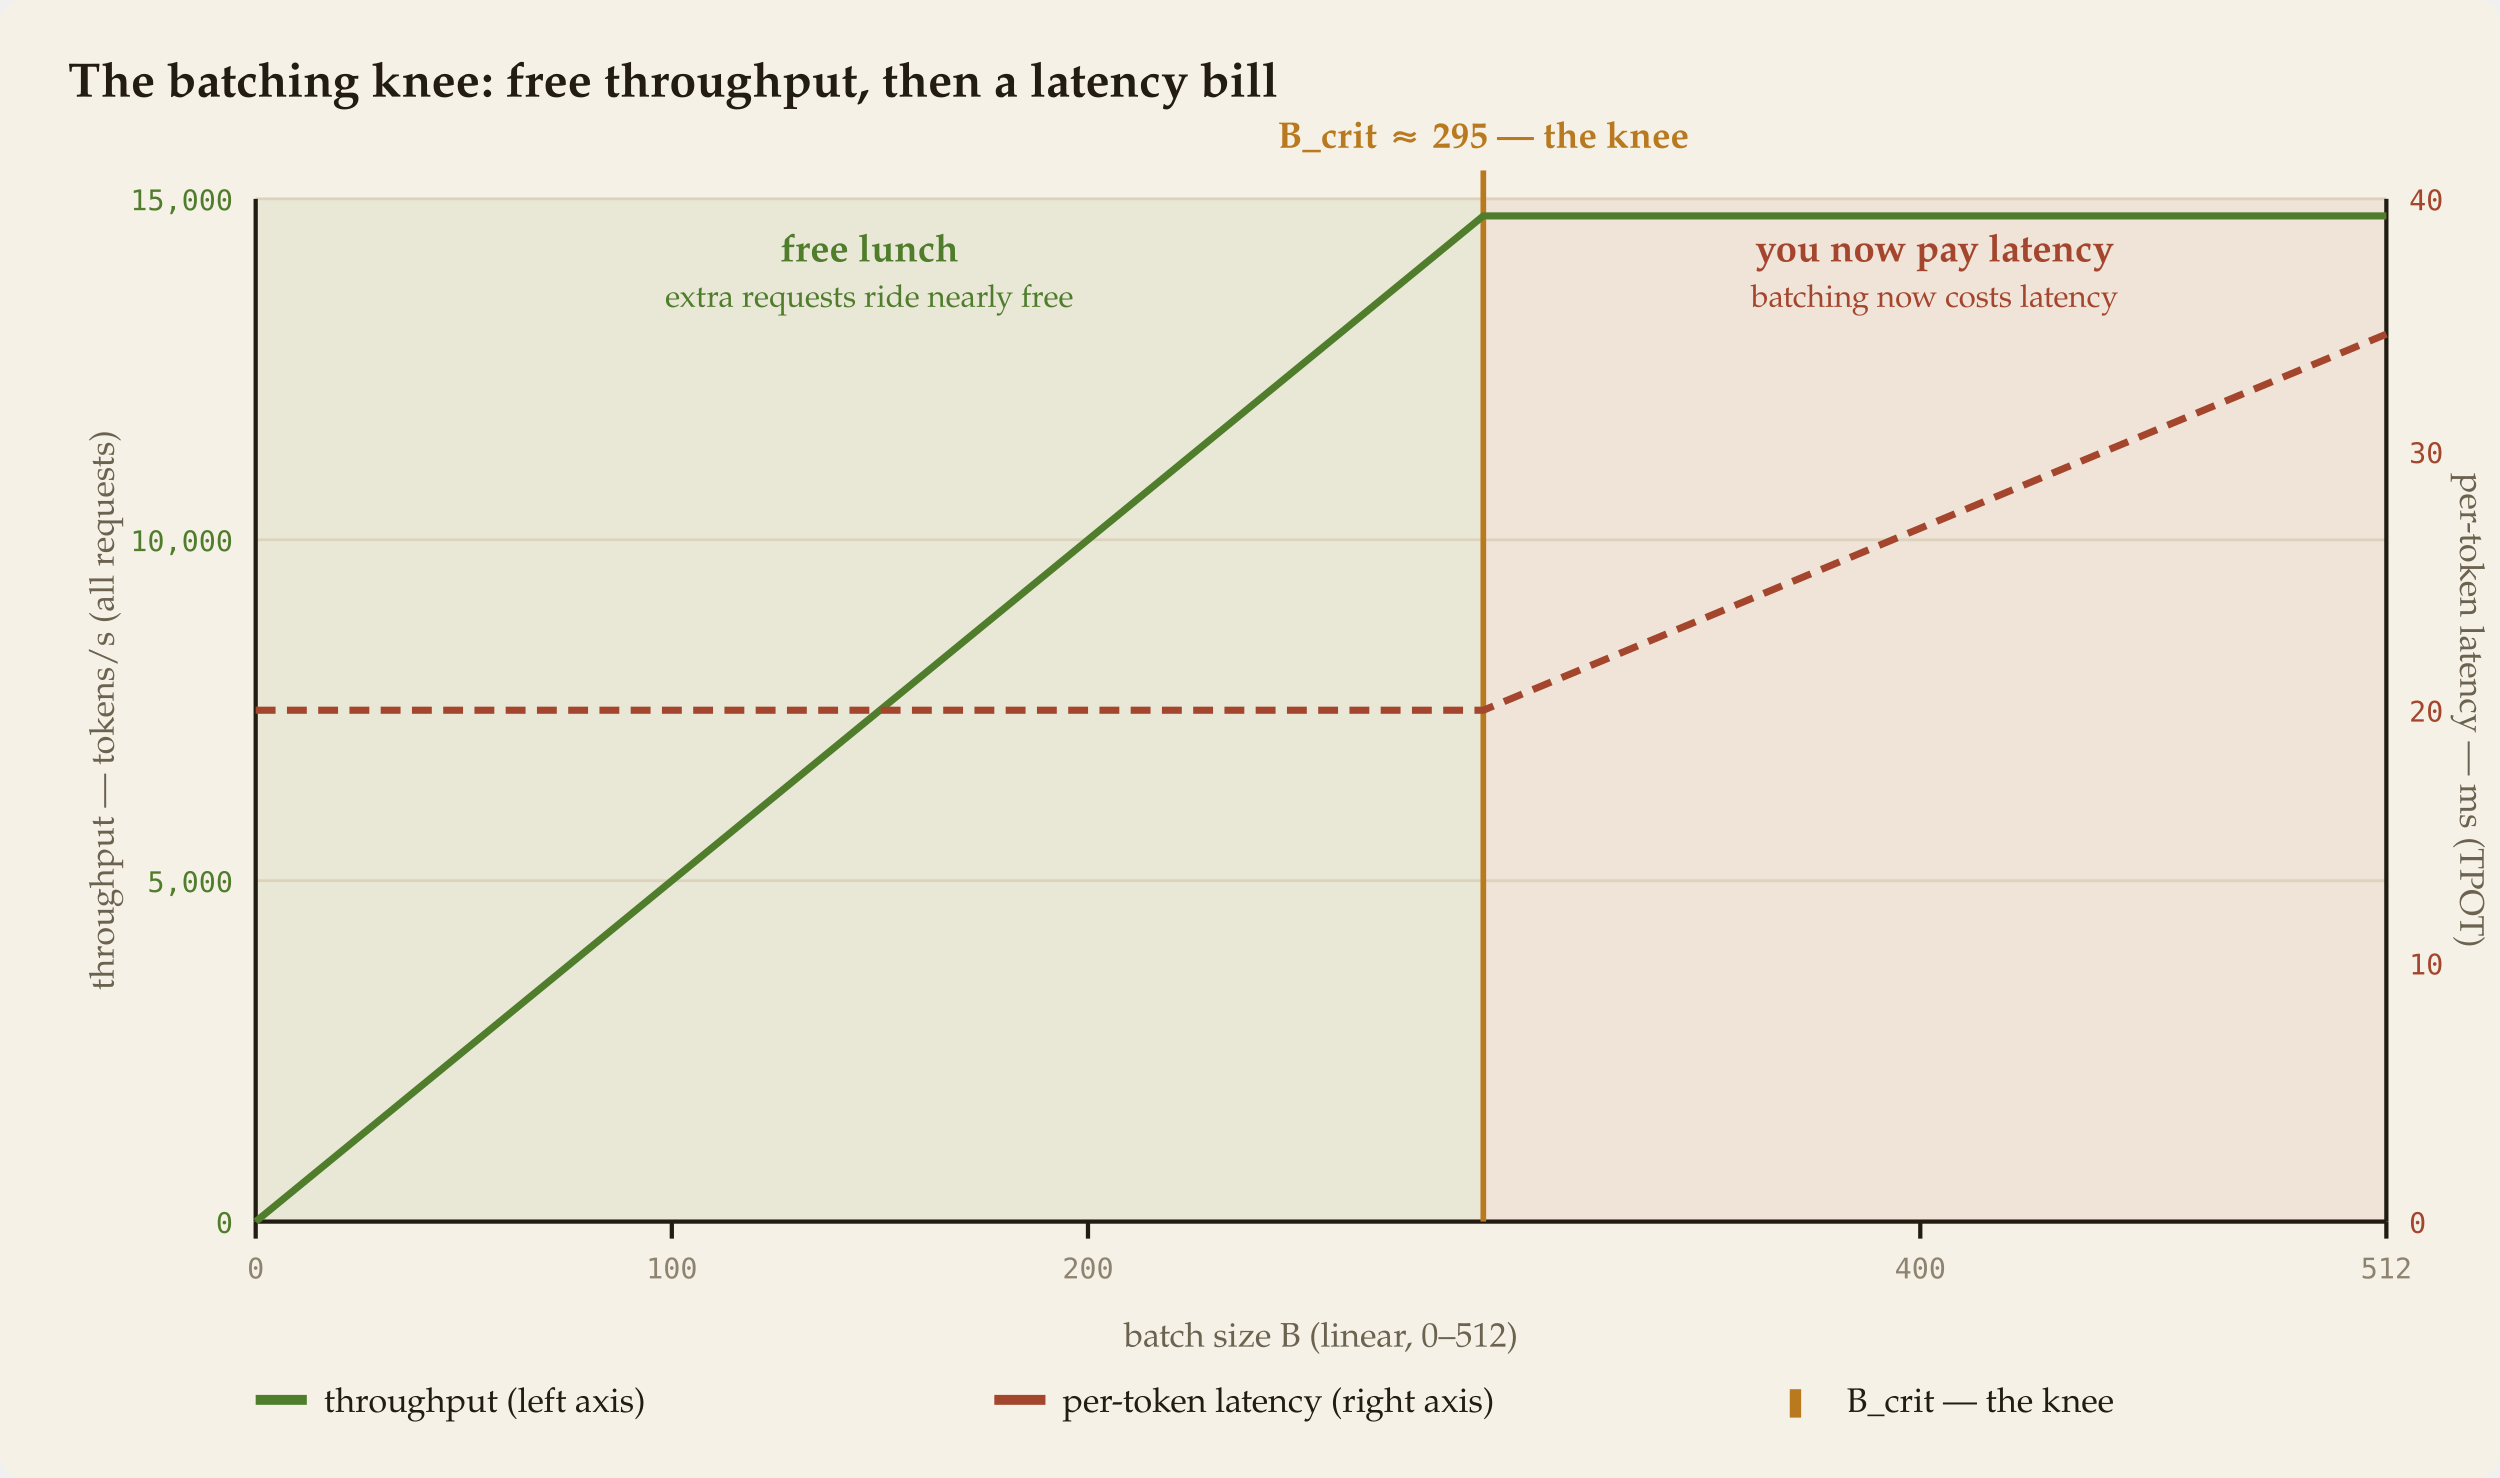
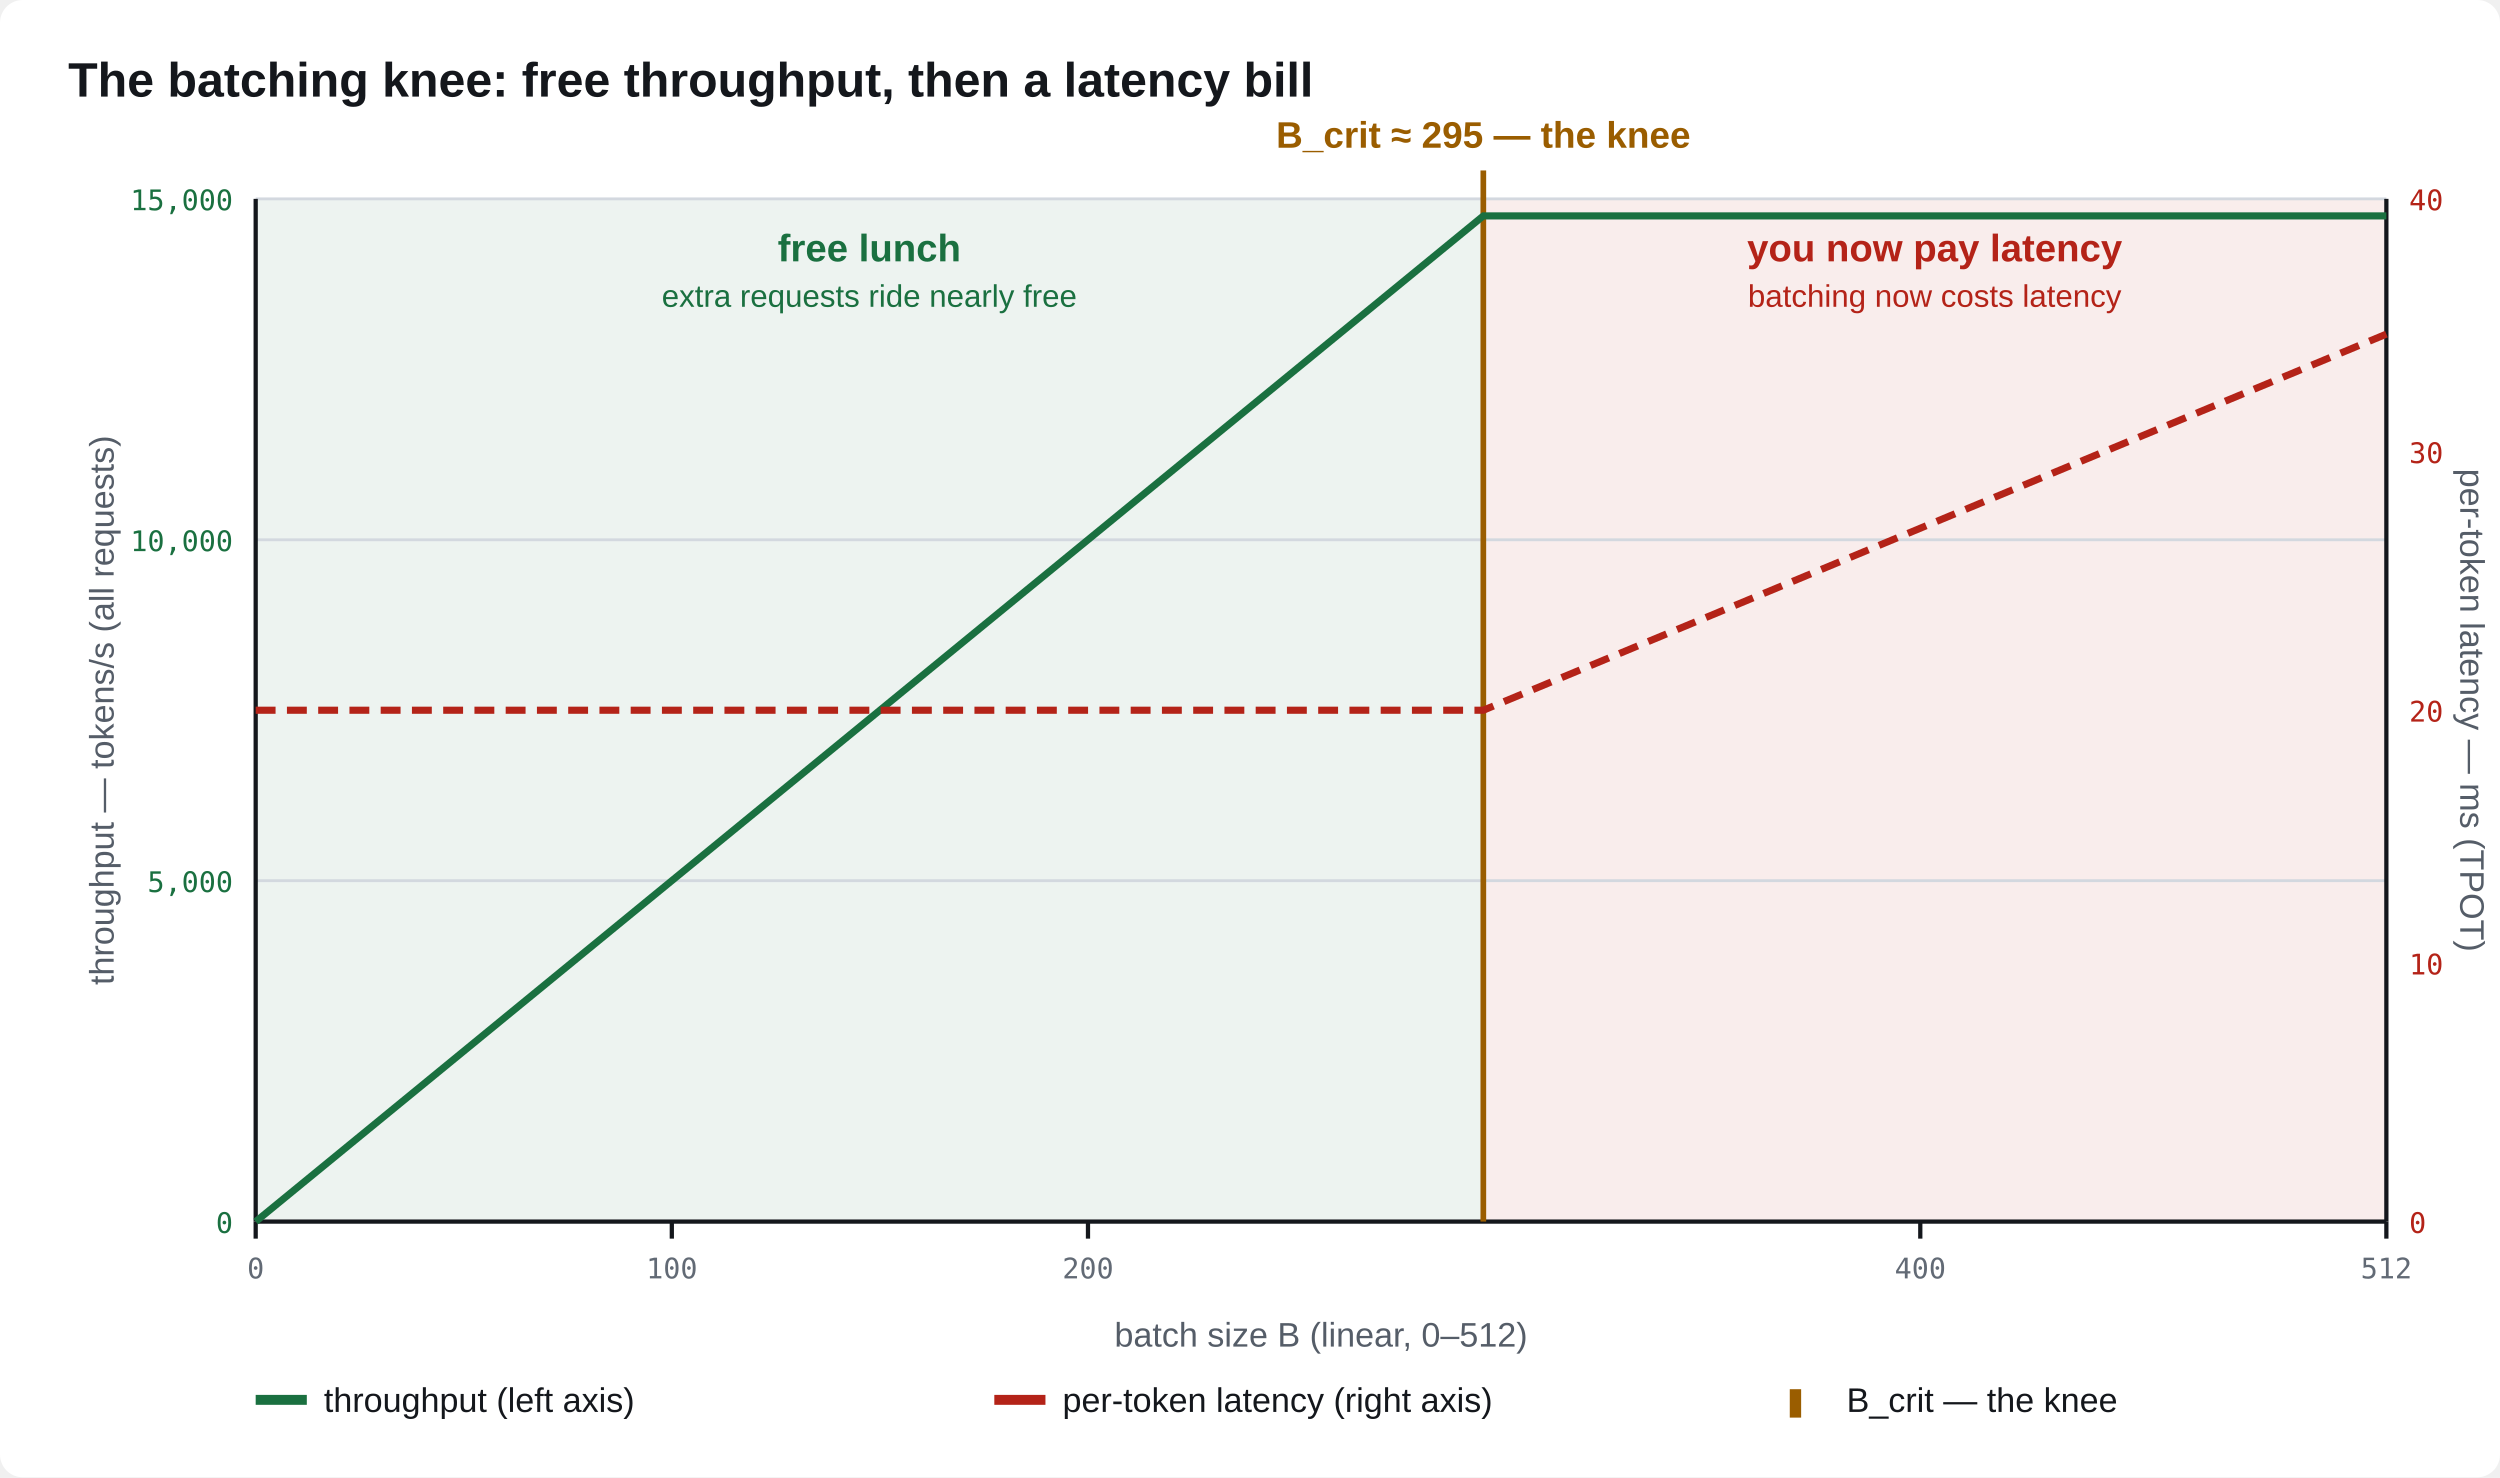
<svg xmlns="http://www.w3.org/2000/svg" viewBox="0 0 880 520" width="880" height="520">
-   <rect width="880" height="520" rx="8" fill="#f6f1e6" />
-   <text x="24" y="34" font-family="Iowan Old Style, Palatino, Georgia, serif" font-size="17" font-weight="600" fill="#221c12">The batching knee: free throughput, then a latency bill</text>
-   <rect x="90" y="70" width="432.13" height="360" fill="#4f7d2c" fill-opacity="0.08" />
-   <rect x="522.13" y="70" width="317.87" height="360" fill="#a4462e" fill-opacity="0.08" />
-   <line x1="90" y1="430" x2="840" y2="430" stroke="#ddd3bd" stroke-width="1" />
-   <line x1="90" y1="310" x2="840" y2="310" stroke="#ddd3bd" stroke-width="1" />
-   <line x1="90" y1="190" x2="840" y2="190" stroke="#ddd3bd" stroke-width="1" />
-   <line x1="90" y1="70" x2="840" y2="70" stroke="#ddd3bd" stroke-width="1" />
-   <line x1="90" y1="70" x2="90" y2="430" stroke="#221c12" stroke-width="1.5" />
-   <line x1="90" y1="430" x2="840" y2="430" stroke="#221c12" stroke-width="1.5" />
-   <line x1="840" y1="70" x2="840" y2="430" stroke="#221c12" stroke-width="1.5" />
-   <text x="82" y="434" text-anchor="end" font-family="SF Mono, Menlo, Consolas, monospace" font-size="10" fill="#4f7d2c">0</text>
-   <text x="82" y="314" text-anchor="end" font-family="SF Mono, Menlo, Consolas, monospace" font-size="10" fill="#4f7d2c">5,000</text>
-   <text x="82" y="194" text-anchor="end" font-family="SF Mono, Menlo, Consolas, monospace" font-size="10" fill="#4f7d2c">10,000</text>
-   <text x="82" y="74" text-anchor="end" font-family="SF Mono, Menlo, Consolas, monospace" font-size="10" fill="#4f7d2c">15,000</text>
-   <text x="848" y="434" font-family="SF Mono, Menlo, Consolas, monospace" font-size="10" fill="#a4462e">0</text>
-   <text x="848" y="343" font-family="SF Mono, Menlo, Consolas, monospace" font-size="10" fill="#a4462e">10</text>
-   <text x="848" y="254" font-family="SF Mono, Menlo, Consolas, monospace" font-size="10" fill="#a4462e">20</text>
-   <text x="848" y="163" font-family="SF Mono, Menlo, Consolas, monospace" font-size="10" fill="#a4462e">30</text>
-   <text x="848" y="74" font-family="SF Mono, Menlo, Consolas, monospace" font-size="10" fill="#a4462e">40</text>
-   <line x1="90" y1="430" x2="90" y2="436" stroke="#221c12" stroke-width="1.5" />
-   <line x1="236.48" y1="430" x2="236.48" y2="436" stroke="#221c12" stroke-width="1.5" />
-   <line x1="382.97" y1="430" x2="382.97" y2="436" stroke="#221c12" stroke-width="1.5" />
-   <line x1="675.94" y1="430" x2="675.94" y2="436" stroke="#221c12" stroke-width="1.5" />
-   <line x1="840" y1="430" x2="840" y2="436" stroke="#221c12" stroke-width="1.5" />
-   <text x="90" y="450" text-anchor="middle" font-family="SF Mono, Menlo, Consolas, monospace" font-size="10" fill="#8d8370">0</text>
-   <text x="236.48" y="450" text-anchor="middle" font-family="SF Mono, Menlo, Consolas, monospace" font-size="10" fill="#8d8370">100</text>
-   <text x="382.97" y="450" text-anchor="middle" font-family="SF Mono, Menlo, Consolas, monospace" font-size="10" fill="#8d8370">200</text>
-   <text x="675.94" y="450" text-anchor="middle" font-family="SF Mono, Menlo, Consolas, monospace" font-size="10" fill="#8d8370">400</text>
-   <text x="840" y="450" text-anchor="middle" font-family="SF Mono, Menlo, Consolas, monospace" font-size="10" fill="#8d8370">512</text>
-   <line x1="522.13" y1="60" x2="522.13" y2="430" stroke="#b8791f" stroke-width="2" />
-   <text x="522.13" y="52" text-anchor="middle" font-family="Iowan Old Style, Palatino, Georgia, serif" font-size="13" font-weight="600" fill="#b8791f">B_crit ≈ 295 — the knee</text>
-   <polyline points="90,430 522.13,76 840,76" fill="none" stroke="#4f7d2c" stroke-width="2.5" />
-   <polyline points="90,250 522.13,250 840,117.6" fill="none" stroke="#a4462e" stroke-width="2.5" stroke-dasharray="7,4" />
-   <text x="306" y="92" text-anchor="middle" font-family="Iowan Old Style, Palatino, Georgia, serif" font-size="13.5" font-weight="600" fill="#4f7d2c">free lunch</text>
-   <text x="306" y="108" text-anchor="middle" font-family="Iowan Old Style, Palatino, Georgia, serif" font-size="11" fill="#4f7d2c">extra requests ride nearly free</text>
-   <text x="681" y="92" text-anchor="middle" font-family="Iowan Old Style, Palatino, Georgia, serif" font-size="13.5" font-weight="600" fill="#a4462e">you now pay latency</text>
-   <text x="681" y="108" text-anchor="middle" font-family="Iowan Old Style, Palatino, Georgia, serif" font-size="11" fill="#a4462e">batching now costs latency</text>
-   <text x="465" y="474" text-anchor="middle" font-family="Iowan Old Style, Palatino, Georgia, serif" font-size="12" fill="#6b6250">batch size B (linear, 0–512)</text>
-   <text x="40" y="250" text-anchor="middle" font-family="Iowan Old Style, Palatino, Georgia, serif" font-size="12" fill="#6b6250" transform="rotate(-90 40 250)">throughput — tokens/s (all requests)</text>
-   <text x="866" y="250" text-anchor="middle" font-family="Iowan Old Style, Palatino, Georgia, serif" font-size="12" fill="#6b6250" transform="rotate(90 866 250)">per-token latency — ms (TPOT)</text>
-   <rect x="90" y="491" width="18" height="3.5" fill="#4f7d2c" />
-   <text x="114" y="497" font-family="Iowan Old Style, Palatino, Georgia, serif" font-size="12" fill="#221c12">throughput (left axis)</text>
-   <rect x="350" y="491" width="18" height="3.5" fill="#a4462e" />
-   <text x="374" y="497" font-family="Iowan Old Style, Palatino, Georgia, serif" font-size="12" fill="#221c12">per-token latency (right axis)</text>
-   <rect x="630" y="489" width="4" height="10" fill="#b8791f" />
-   <text x="650" y="497" font-family="Iowan Old Style, Palatino, Georgia, serif" font-size="12" fill="#221c12">B_crit — the knee</text>
+   <rect width="880" height="520" rx="8" fill="#ffffff" />
+   <text x="24" y="34" font-family="Atkinson Hyperlegible Next, system-ui, -apple-system, Segoe UI, Helvetica Neue, Arial, sans-serif" font-size="17" font-weight="600" fill="#14171c">The batching knee: free throughput, then a latency bill</text>
+   <rect x="90" y="70" width="432.13" height="360" fill="#1a7040" fill-opacity="0.08" />
+   <rect x="522.13" y="70" width="317.87" height="360" fill="#b42318" fill-opacity="0.08" />
+   <line x1="90" y1="430" x2="840" y2="430" stroke="#d3d8df" stroke-width="1" />
+   <line x1="90" y1="310" x2="840" y2="310" stroke="#d3d8df" stroke-width="1" />
+   <line x1="90" y1="190" x2="840" y2="190" stroke="#d3d8df" stroke-width="1" />
+   <line x1="90" y1="70" x2="840" y2="70" stroke="#d3d8df" stroke-width="1" />
+   <line x1="90" y1="70" x2="90" y2="430" stroke="#14171c" stroke-width="1.5" />
+   <line x1="90" y1="430" x2="840" y2="430" stroke="#14171c" stroke-width="1.5" />
+   <line x1="840" y1="70" x2="840" y2="430" stroke="#14171c" stroke-width="1.5" />
+   <text x="82" y="434" text-anchor="end" font-family="JetBrains Mono, SF Mono, Menlo, Consolas, monospace" font-size="10" fill="#1a7040">0</text>
+   <text x="82" y="314" text-anchor="end" font-family="JetBrains Mono, SF Mono, Menlo, Consolas, monospace" font-size="10" fill="#1a7040">5,000</text>
+   <text x="82" y="194" text-anchor="end" font-family="JetBrains Mono, SF Mono, Menlo, Consolas, monospace" font-size="10" fill="#1a7040">10,000</text>
+   <text x="82" y="74" text-anchor="end" font-family="JetBrains Mono, SF Mono, Menlo, Consolas, monospace" font-size="10" fill="#1a7040">15,000</text>
+   <text x="848" y="434" font-family="JetBrains Mono, SF Mono, Menlo, Consolas, monospace" font-size="10" fill="#b42318">0</text>
+   <text x="848" y="343" font-family="JetBrains Mono, SF Mono, Menlo, Consolas, monospace" font-size="10" fill="#b42318">10</text>
+   <text x="848" y="254" font-family="JetBrains Mono, SF Mono, Menlo, Consolas, monospace" font-size="10" fill="#b42318">20</text>
+   <text x="848" y="163" font-family="JetBrains Mono, SF Mono, Menlo, Consolas, monospace" font-size="10" fill="#b42318">30</text>
+   <text x="848" y="74" font-family="JetBrains Mono, SF Mono, Menlo, Consolas, monospace" font-size="10" fill="#b42318">40</text>
+   <line x1="90" y1="430" x2="90" y2="436" stroke="#14171c" stroke-width="1.5" />
+   <line x1="236.48" y1="430" x2="236.48" y2="436" stroke="#14171c" stroke-width="1.5" />
+   <line x1="382.97" y1="430" x2="382.97" y2="436" stroke="#14171c" stroke-width="1.5" />
+   <line x1="675.94" y1="430" x2="675.94" y2="436" stroke="#14171c" stroke-width="1.5" />
+   <line x1="840" y1="430" x2="840" y2="436" stroke="#14171c" stroke-width="1.5" />
+   <text x="90" y="450" text-anchor="middle" font-family="JetBrains Mono, SF Mono, Menlo, Consolas, monospace" font-size="10" fill="#626a75">0</text>
+   <text x="236.48" y="450" text-anchor="middle" font-family="JetBrains Mono, SF Mono, Menlo, Consolas, monospace" font-size="10" fill="#626a75">100</text>
+   <text x="382.97" y="450" text-anchor="middle" font-family="JetBrains Mono, SF Mono, Menlo, Consolas, monospace" font-size="10" fill="#626a75">200</text>
+   <text x="675.94" y="450" text-anchor="middle" font-family="JetBrains Mono, SF Mono, Menlo, Consolas, monospace" font-size="10" fill="#626a75">400</text>
+   <text x="840" y="450" text-anchor="middle" font-family="JetBrains Mono, SF Mono, Menlo, Consolas, monospace" font-size="10" fill="#626a75">512</text>
+   <line x1="522.13" y1="60" x2="522.13" y2="430" stroke="#9a5d00" stroke-width="2" />
+   <text x="522.13" y="52" text-anchor="middle" font-family="Atkinson Hyperlegible Next, system-ui, -apple-system, Segoe UI, Helvetica Neue, Arial, sans-serif" font-size="13" font-weight="600" fill="#9a5d00">B_crit ≈ 295 — the knee</text>
+   <polyline points="90,430 522.13,76 840,76" fill="none" stroke="#1a7040" stroke-width="2.5" />
+   <polyline points="90,250 522.13,250 840,117.6" fill="none" stroke="#b42318" stroke-width="2.5" stroke-dasharray="7,4" />
+   <text x="306" y="92" text-anchor="middle" font-family="Atkinson Hyperlegible Next, system-ui, -apple-system, Segoe UI, Helvetica Neue, Arial, sans-serif" font-size="13.5" font-weight="600" fill="#1a7040">free lunch</text>
+   <text x="306" y="108" text-anchor="middle" font-family="Atkinson Hyperlegible Next, system-ui, -apple-system, Segoe UI, Helvetica Neue, Arial, sans-serif" font-size="11" fill="#1a7040">extra requests ride nearly free</text>
+   <text x="681" y="92" text-anchor="middle" font-family="Atkinson Hyperlegible Next, system-ui, -apple-system, Segoe UI, Helvetica Neue, Arial, sans-serif" font-size="13.5" font-weight="600" fill="#b42318">you now pay latency</text>
+   <text x="681" y="108" text-anchor="middle" font-family="Atkinson Hyperlegible Next, system-ui, -apple-system, Segoe UI, Helvetica Neue, Arial, sans-serif" font-size="11" fill="#b42318">batching now costs latency</text>
+   <text x="465" y="474" text-anchor="middle" font-family="Atkinson Hyperlegible Next, system-ui, -apple-system, Segoe UI, Helvetica Neue, Arial, sans-serif" font-size="12" fill="#555d68">batch size B (linear, 0–512)</text>
+   <text x="40" y="250" text-anchor="middle" font-family="Atkinson Hyperlegible Next, system-ui, -apple-system, Segoe UI, Helvetica Neue, Arial, sans-serif" font-size="12" fill="#555d68" transform="rotate(-90 40 250)">throughput — tokens/s (all requests)</text>
+   <text x="866" y="250" text-anchor="middle" font-family="Atkinson Hyperlegible Next, system-ui, -apple-system, Segoe UI, Helvetica Neue, Arial, sans-serif" font-size="12" fill="#555d68" transform="rotate(90 866 250)">per-token latency — ms (TPOT)</text>
+   <rect x="90" y="491" width="18" height="3.5" fill="#1a7040" />
+   <text x="114" y="497" font-family="Atkinson Hyperlegible Next, system-ui, -apple-system, Segoe UI, Helvetica Neue, Arial, sans-serif" font-size="12" fill="#14171c">throughput (left axis)</text>
+   <rect x="350" y="491" width="18" height="3.5" fill="#b42318" />
+   <text x="374" y="497" font-family="Atkinson Hyperlegible Next, system-ui, -apple-system, Segoe UI, Helvetica Neue, Arial, sans-serif" font-size="12" fill="#14171c">per-token latency (right axis)</text>
+   <rect x="630" y="489" width="4" height="10" fill="#9a5d00" />
+   <text x="650" y="497" font-family="Atkinson Hyperlegible Next, system-ui, -apple-system, Segoe UI, Helvetica Neue, Arial, sans-serif" font-size="12" fill="#14171c">B_crit — the knee</text>
</svg>
